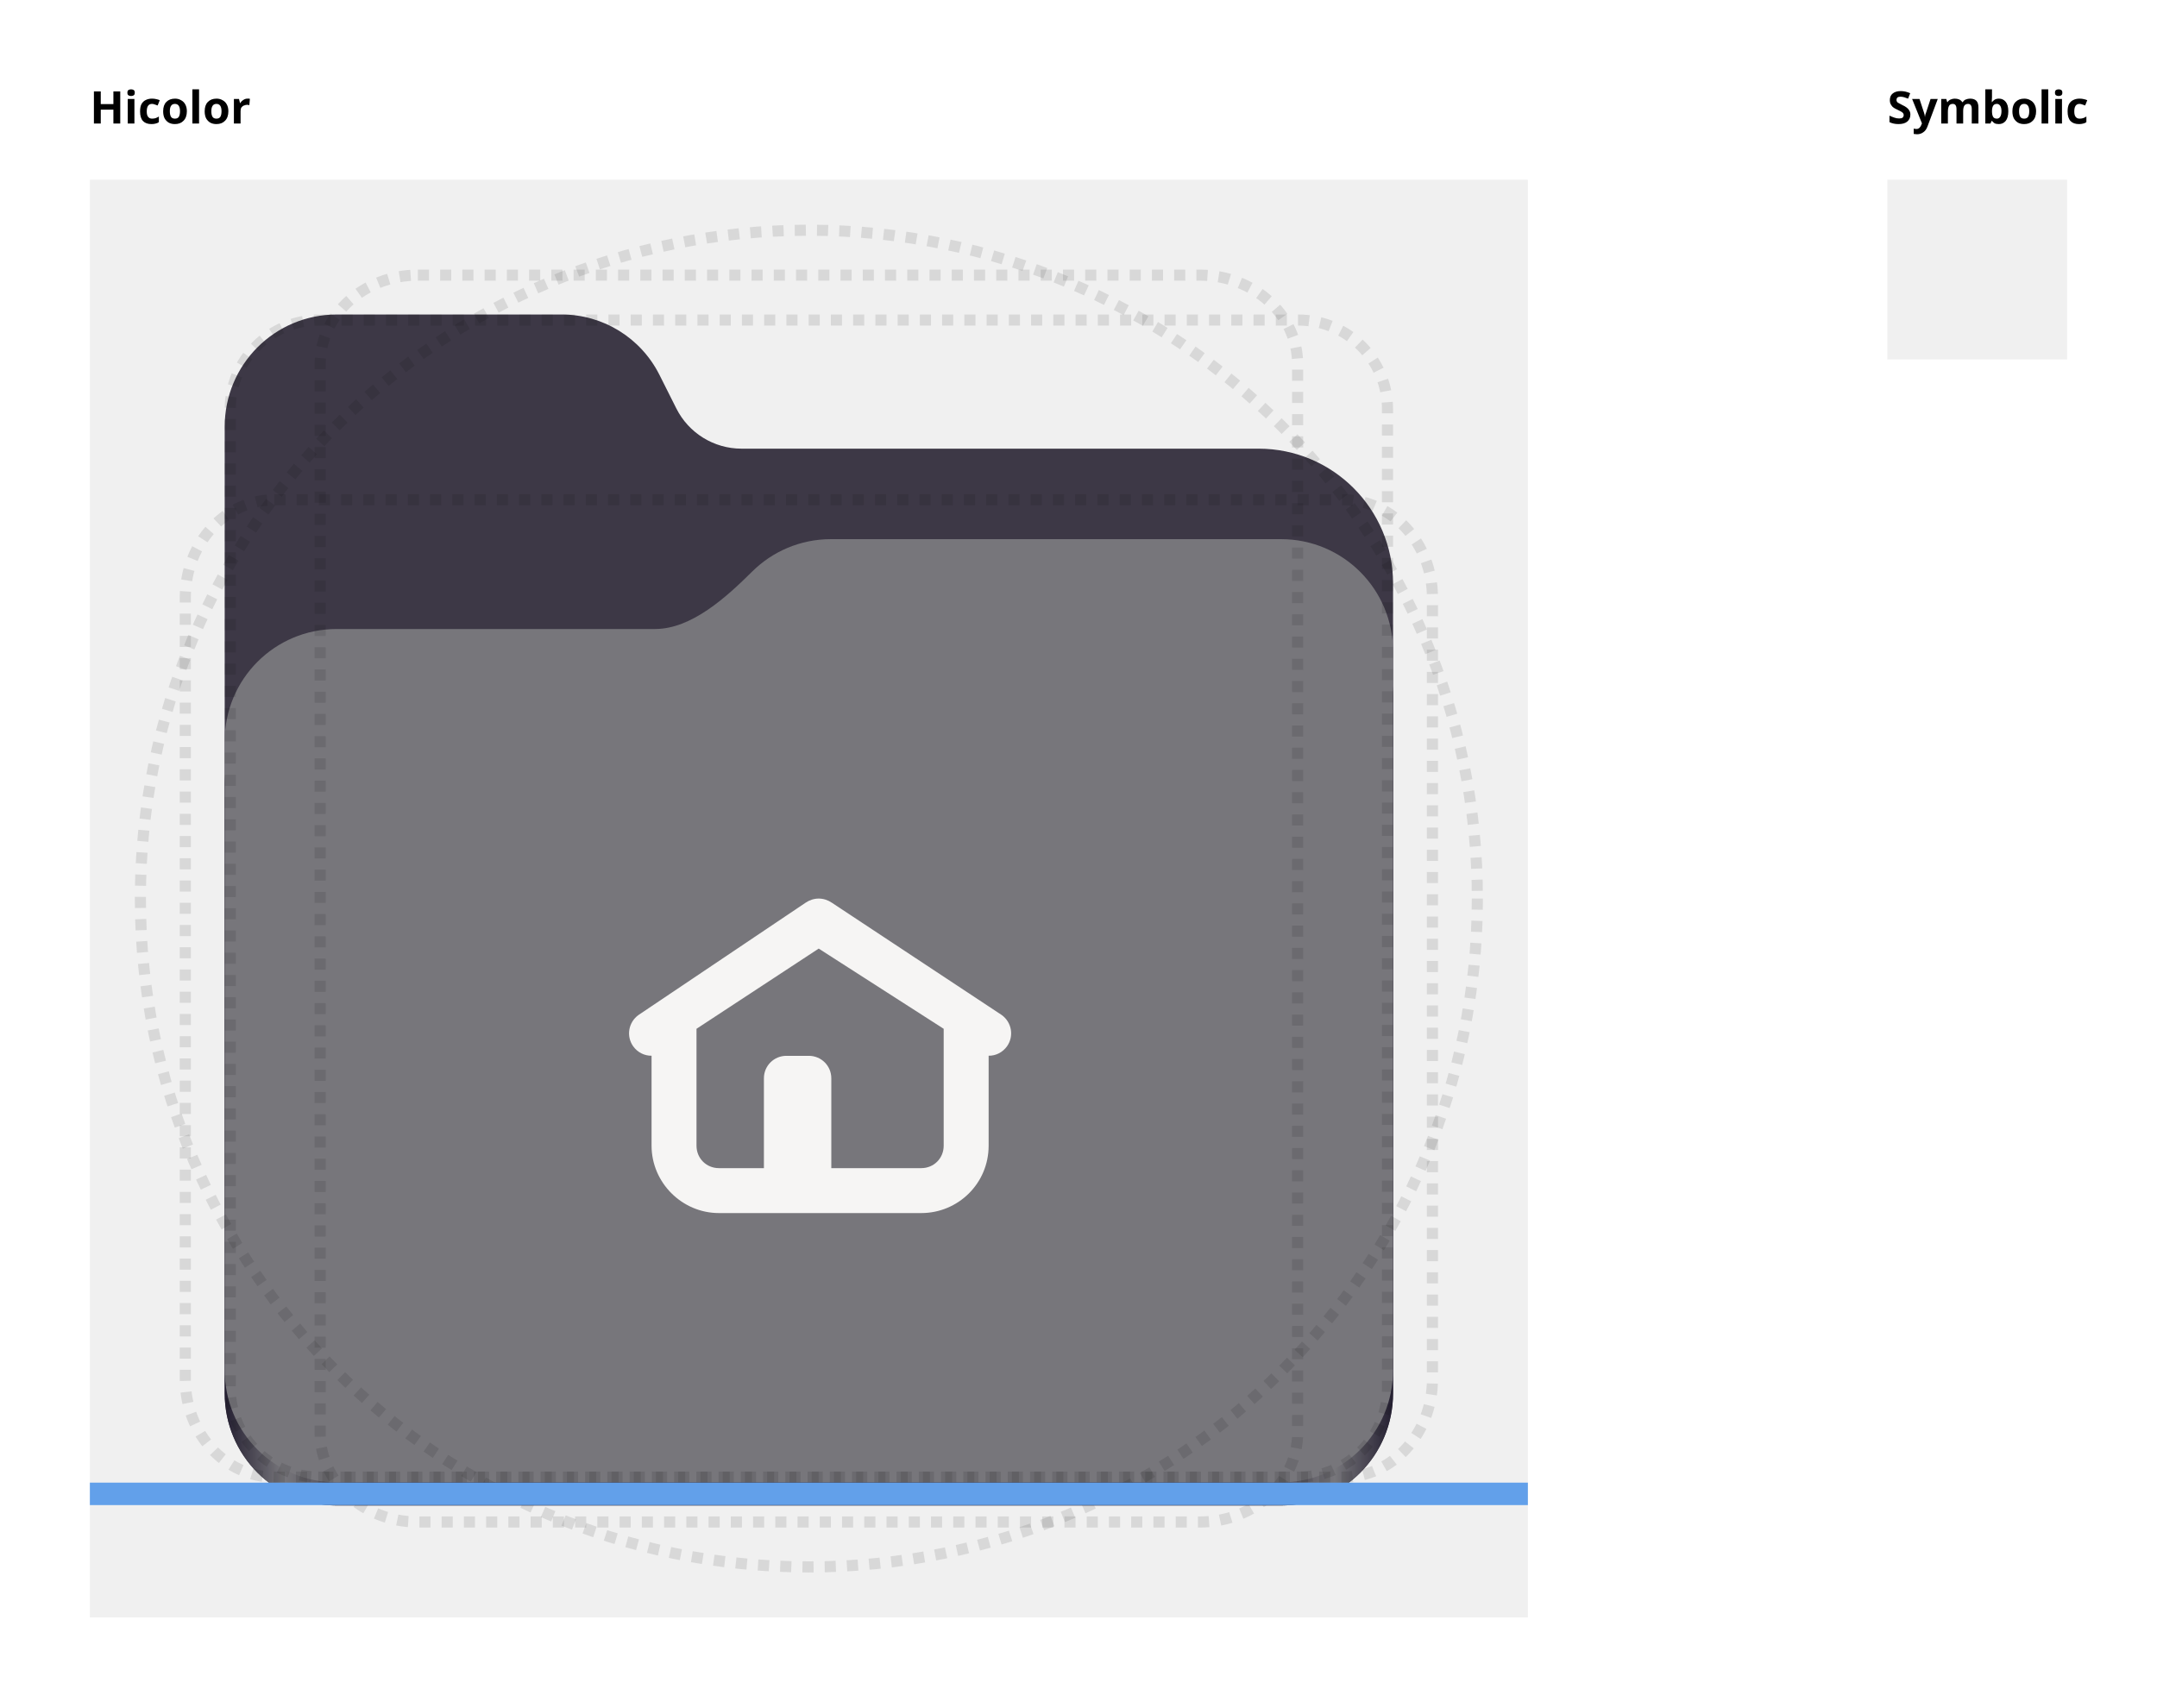
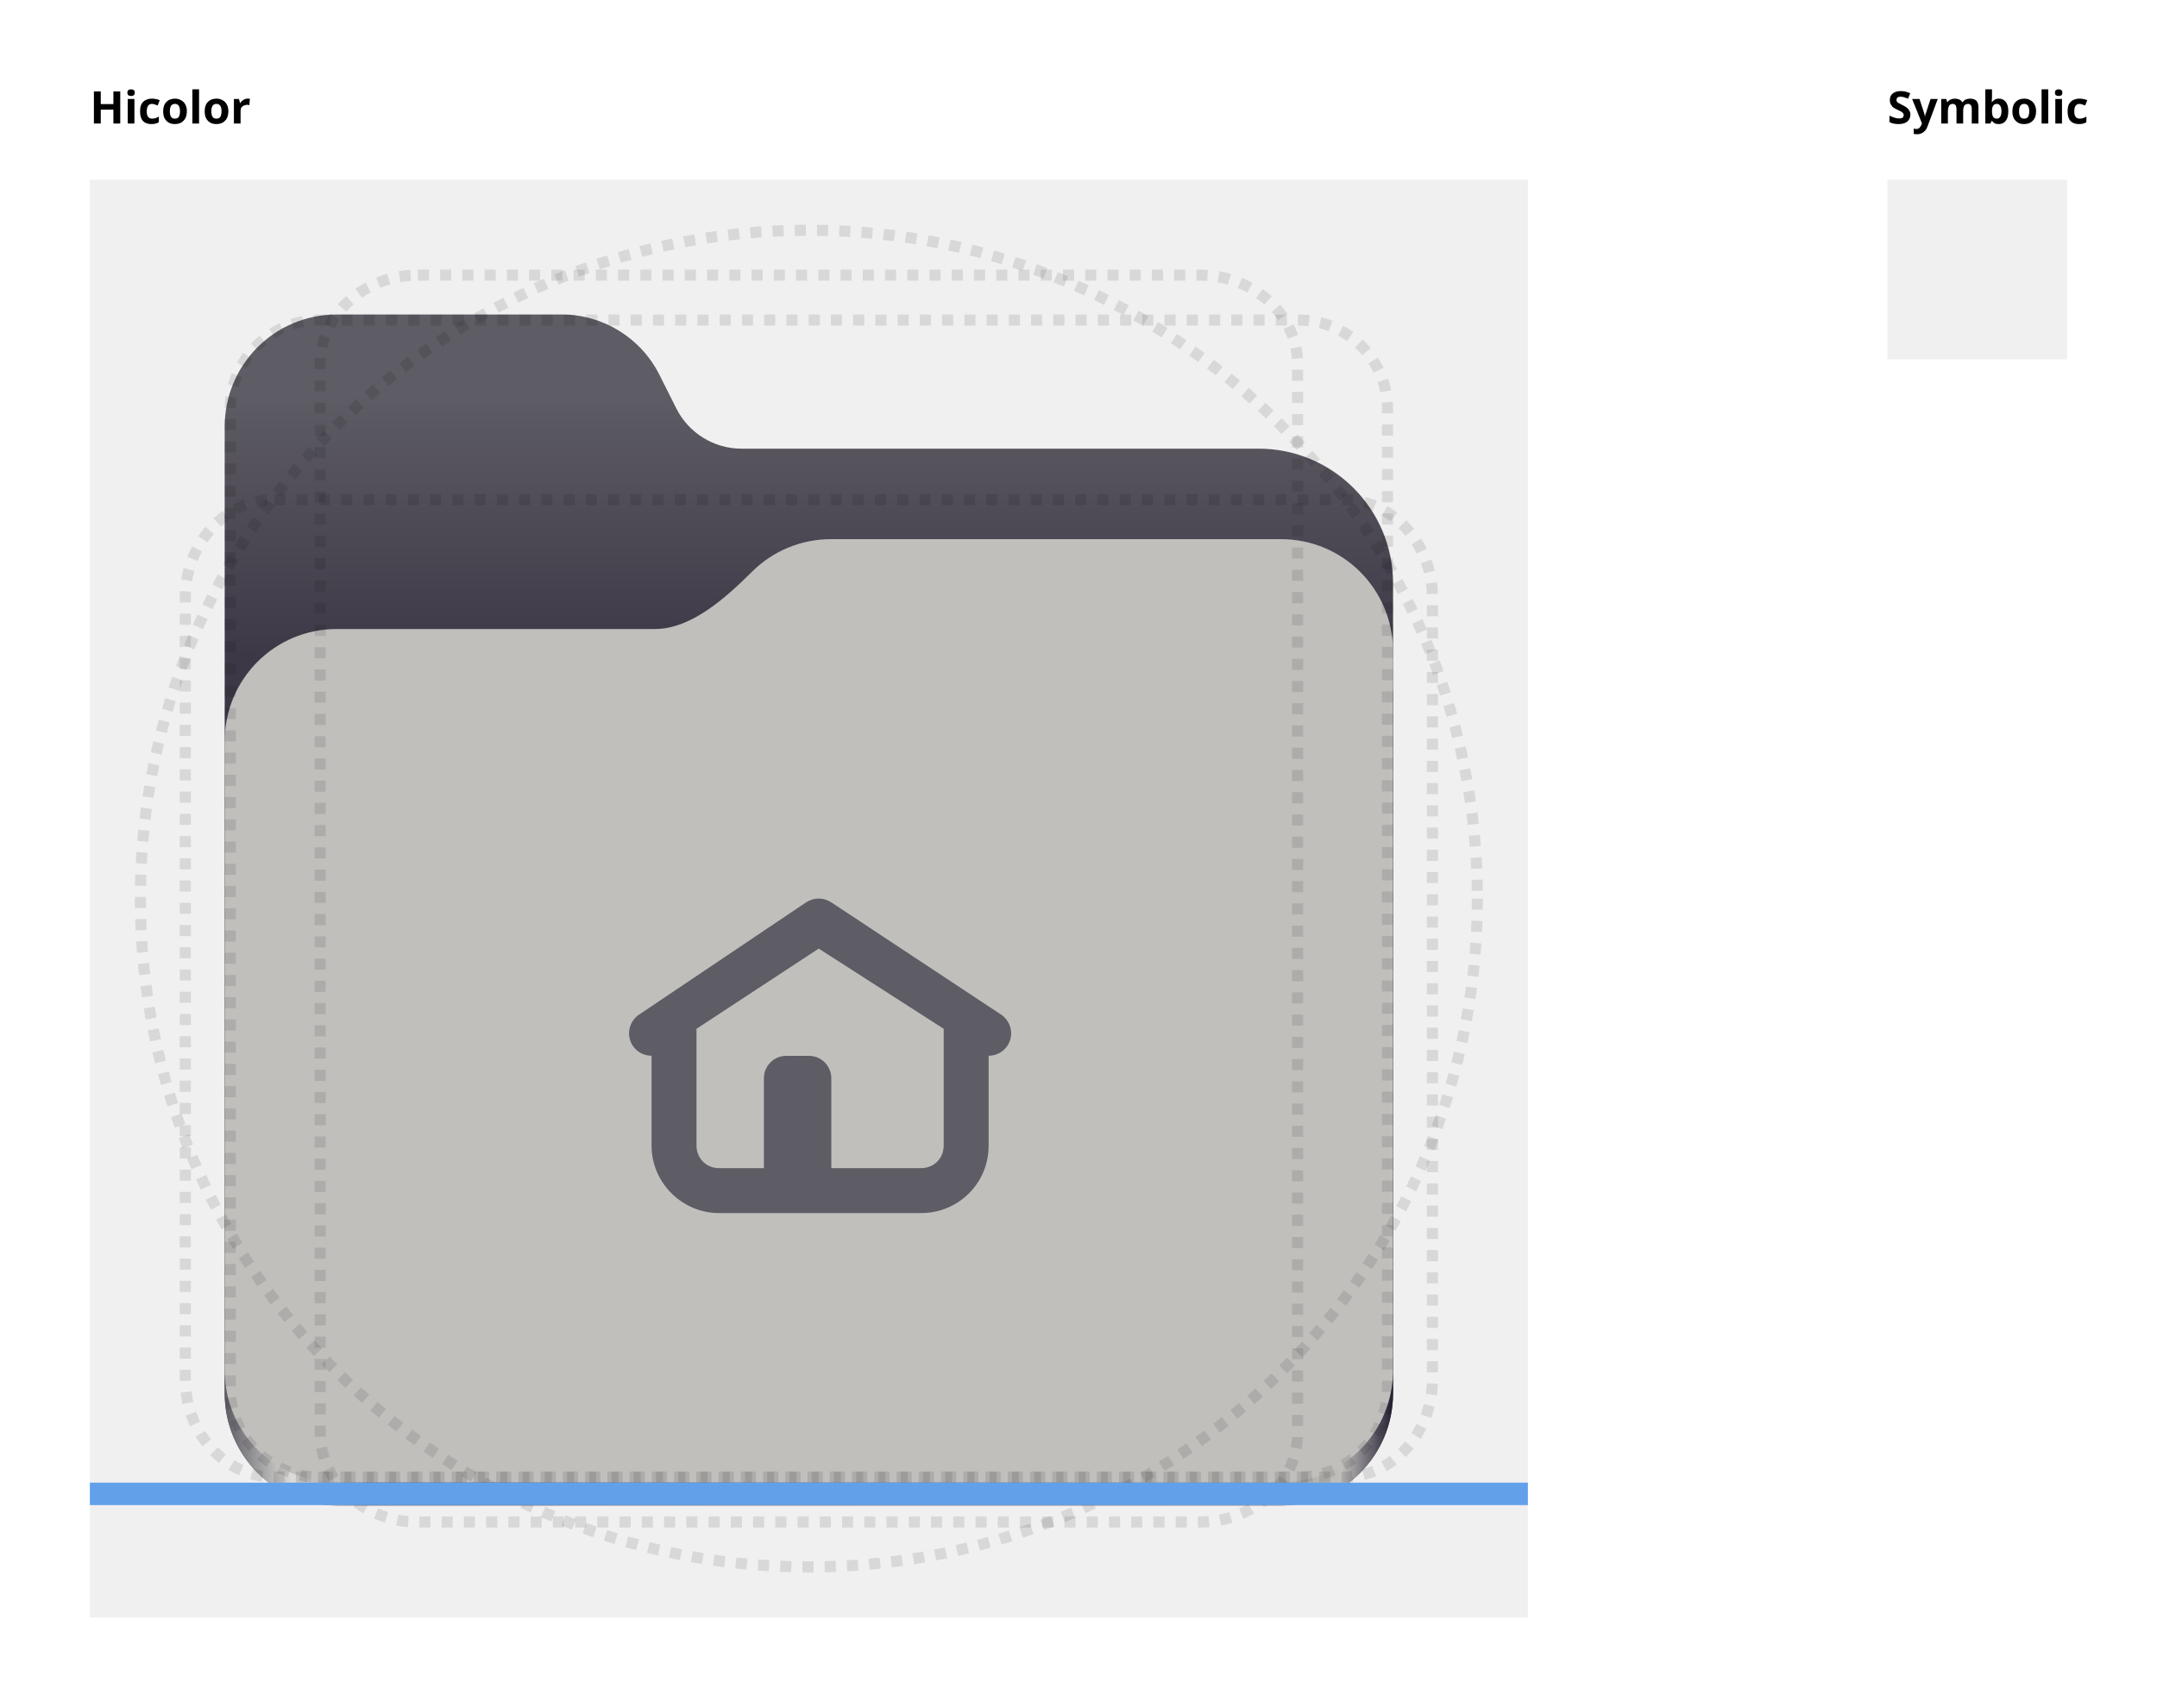
<svg xmlns="http://www.w3.org/2000/svg" xmlns:xlink="http://www.w3.org/1999/xlink" width="192" height="152" id="svg11300" version="1.0" style="display:inline;enable-background:new" viewBox="0 0 192 152" xml:space="preserve">
  <defs id="defs3">
    <linearGradient y2="236" x2="96" y1="236" x1="32" gradientTransform="translate(604.8168,170.5864)" gradientUnits="userSpaceOnUse" id="linearGradient1099" xlink:href="#linearGradient1036" />
    <linearGradient id="linearGradient1036">
      <stop id="stop1032" offset="0" style="stop-color:#d5d3cf;stop-opacity:1;" />
      <stop id="stop1034" offset="1" style="stop-color:#f6f5f4;stop-opacity:1" />
    </linearGradient>
    <radialGradient r="32" fy="-76" fx="-244" cy="-76" cx="-244" gradientTransform="matrix(0.8833333,0,0,0.8833333,-460.3502,463.1197)" gradientUnits="userSpaceOnUse" id="radialGradient1103" xlink:href="#linearGradient1069" />
    <linearGradient id="linearGradient1069">
      <stop id="stop1065" offset="0" style="stop-color:#d5d3cf;stop-opacity:1" />
      <stop id="stop1067-1" offset="1" style="stop-color:#949390;stop-opacity:1" />
    </linearGradient>
    <linearGradient gradientUnits="userSpaceOnUse" y2="232" x2="64" y1="262.5" x1="64" id="linearGradient1027" xlink:href="#linearGradient1025" gradientTransform="translate(-470.5864,432.8168)" />
    <linearGradient id="linearGradient1025">
      <stop id="stop1021" offset="0" style="stop-color:#9a9996;stop-opacity:1" />
      <stop id="stop1023" offset="1" style="stop-color:#77767b;stop-opacity:1" />
    </linearGradient>
    <clipPath clipPathUnits="userSpaceOnUse" id="clipPath1609-7">
      <path id="path1611-5" d="m 252,116 28,-28 v -8 h -36 v 36 z" style="fill:#e74747;stroke:none;stroke-width:0.25px;stroke-linecap:butt;stroke-linejoin:miter;stroke-opacity:1" />
    </clipPath>
    <linearGradient id="linearGradient1697">
      <stop id="stop1685" offset="0" style="stop-color:#f6f5f4;stop-opacity:1" />
      <stop style="stop-color:#eeeeec;stop-opacity:1" offset="0.045" id="stop1687" />
      <stop id="stop1689" offset="0.091" style="stop-color:#f6f5f4;stop-opacity:1" />
      <stop style="stop-color:#f6f5f4;stop-opacity:1" offset="0.909" id="stop1691" />
      <stop id="stop1693" offset="0.955" style="stop-color:#eeeeec;stop-opacity:1" />
      <stop id="stop1695" offset="1" style="stop-color:#c0bfbc;stop-opacity:1" />
    </linearGradient>
    <clipPath clipPathUnits="userSpaceOnUse" id="clipPath1289">
      <path style="display:inline;opacity:1;vector-effect:none;fill:none;fill-opacity:1;stroke:#000000;stroke-width:4;stroke-linecap:round;stroke-linejoin:round;stroke-miterlimit:4;stroke-dasharray:none;stroke-dashoffset:0;stroke-opacity:1;marker:none;marker-start:none;marker-mid:none;marker-end:none;paint-order:normal;enable-background:new" d="m 64,-148 h 64 l 64,-64 64,64 h 192 c 17.728,0 32,14.272 32,32 v 288 c 0,17.728 -14.272,32 -32,32 H 256 l -64,-64 -64,64 H 64 C 46.272,204 32,189.728 32,172 v -288 c 0,-17.728 14.409,-34.199 32,-32 z" id="path1291" />
    </clipPath>
    <linearGradient id="paint3_linear-2-6-5" x2="1" gradientUnits="userSpaceOnUse" gradientTransform="matrix(0,6,-12,0,-64,209.9969)">
      <stop stop-color="#C01C27" id="stop91-0-7-4" />
      <stop offset="1" stop-color="#E01B24" id="stop93-2-5-7" />
    </linearGradient>
    <clipPath clipPathUnits="userSpaceOnUse" id="clipPath1609">
      <path id="path1611" d="m 252,116 28,-28 v -8 h -36 v 36 z" style="fill:#e74747;stroke:none;stroke-width:0.25px;stroke-linecap:butt;stroke-linejoin:miter;stroke-opacity:1" />
    </clipPath>
    <clipPath clipPathUnits="userSpaceOnUse" id="clipath_lpe_path-effect1303">
      <circle style="font-variation-settings:normal;display:block;opacity:1;vector-effect:none;fill:#77767b;fill-opacity:1;stroke:none;stroke-width:5.043;stroke-linecap:round;stroke-linejoin:miter;stroke-miterlimit:4;stroke-dasharray:none;stroke-dashoffset:0;stroke-opacity:1;marker:none;marker-start:none;marker-mid:none;marker-end:none;paint-order:normal;stop-color:#000000;stop-opacity:1" id="circle1305" cx="541.884" cy="647.726" r="73.976" />
    </clipPath>
    <linearGradient id="linearGradient1349">
      <stop style="stop-color:#9d9da1;stop-opacity:1" offset="0" id="stop1345" />
      <stop style="stop-color:#77767b;stop-opacity:0.95" offset="1" id="stop1347" />
    </linearGradient>
    <linearGradient id="linearGradient5980">
      <stop id="stop5978" offset="0" style="stop-color:#3d3846;stop-opacity:0;" />
      <stop id="stop5976" offset="1" style="stop-color:#3d3846;stop-opacity:0.252" />
    </linearGradient>
    <linearGradient id="linearGradient4117">
      <stop style="stop-color:#eae9e7;stop-opacity:1" offset="0" id="stop4111" />
      <stop id="stop4113" offset="0.649" style="stop-color:#b5b3ad;stop-opacity:1" />
      <stop style="stop-color:#fcfcfc;stop-opacity:1" offset="1" id="stop4115" />
    </linearGradient>
    <linearGradient id="linearGradient5477">
      <stop style="stop-color:#cacac9;stop-opacity:1" offset="0" id="stop5469" />
      <stop id="stop5471" offset="0.311" style="stop-color:#b0aeab;stop-opacity:0.941" />
      <stop style="stop-color:#6c6b66;stop-opacity:0.949" offset="0.688" id="stop5473" />
      <stop style="stop-color:#d6d6d4;stop-opacity:0.966" offset="1" id="stop5475" />
    </linearGradient>
    <linearGradient id="linearGradient6142">
      <stop style="stop-color:#ffffff;stop-opacity:1;" offset="0" id="stop6138" />
      <stop style="stop-color:#ffffff;stop-opacity:0;" offset="1" id="stop6140" />
    </linearGradient>
    <radialGradient xlink:href="#linearGradient1349" id="radialGradient783" gradientUnits="userSpaceOnUse" gradientTransform="matrix(0.9825404,0,0,0.9825404,-1.711874,16.29163)" cx="81.936" cy="33.185" fx="81.936" fy="33.185" r="57.276" />
    <radialGradient xlink:href="#linearGradient5980" id="radialGradient791" gradientUnits="userSpaceOnUse" gradientTransform="matrix(3.933225,-7.2858454e-7,6.4450347e-7,3.479318,-222.9252,-173.5546)" cx="76" cy="65.977" fx="76" fy="65.977" r="13.221" />
    <radialGradient xlink:href="#linearGradient4117" id="radialGradient799" gradientUnits="userSpaceOnUse" gradientTransform="matrix(2.815054,0.01105706,-0.01047197,2.666092,-242.36,-102.5032)" cx="134.309" cy="55.279" fx="134.309" fy="55.279" r="58.46" />
    <radialGradient xlink:href="#linearGradient5477" id="radialGradient809" gradientUnits="userSpaceOnUse" gradientTransform="matrix(4.900549,0.150428,-0.2360238,7.689032,-638.5353,-2206.847)" cx="183.525" cy="320.794" fx="183.525" fy="320.794" r="20.486" />
    <radialGradient xlink:href="#linearGradient6142" id="radialGradient821" gradientUnits="userSpaceOnUse" gradientTransform="matrix(37.75863,0,0,19.73921,-7268.898,-1304.003)" cx="197.719" cy="68.107" fx="197.719" fy="68.107" r="2.5" />
    <radialGradient xlink:href="#linearGradient6142" id="radialGradient833" gradientUnits="userSpaceOnUse" gradientTransform="matrix(37.75863,0,0,19.73921,-7375.666,-1304.003)" cx="197.747" cy="69.253" fx="197.747" fy="69.253" r="2.5" />
    <radialGradient xlink:href="#linearGradient1349" id="radialGradient841" gradientUnits="userSpaceOnUse" gradientTransform="matrix(0.9825404,0,0,0.9825404,-1.711874,16.29163)" cx="81.936" cy="33.185" fx="81.936" fy="33.185" r="57.276" />
    <radialGradient xlink:href="#linearGradient5980" id="radialGradient849" gradientUnits="userSpaceOnUse" gradientTransform="matrix(3.933225,-7.2858454e-7,6.4450347e-7,3.479318,-222.9252,-173.5546)" cx="76" cy="65.977" fx="76" fy="65.977" r="13.221" />
    <radialGradient xlink:href="#linearGradient4117" id="radialGradient857" gradientUnits="userSpaceOnUse" gradientTransform="matrix(2.815054,0.01105706,-0.01047197,2.666092,-242.36,-102.5032)" cx="134.309" cy="55.279" fx="134.309" fy="55.279" r="58.46" />
    <radialGradient xlink:href="#linearGradient5477" id="radialGradient867" gradientUnits="userSpaceOnUse" gradientTransform="matrix(4.900549,0.150428,-0.2360238,7.689032,-638.5353,-2206.847)" cx="183.525" cy="320.794" fx="183.525" fy="320.794" r="20.486" />
    <radialGradient xlink:href="#linearGradient6142" id="radialGradient879" gradientUnits="userSpaceOnUse" gradientTransform="matrix(37.75863,0,0,19.73921,-7268.898,-1304.003)" cx="197.719" cy="68.107" fx="197.719" fy="68.107" r="2.5" />
    <radialGradient xlink:href="#linearGradient6142" id="radialGradient891" gradientUnits="userSpaceOnUse" gradientTransform="matrix(37.75863,0,0,19.73921,-7375.666,-1304.003)" cx="197.747" cy="69.253" fx="197.747" fy="69.253" r="2.5" />
    <radialGradient xlink:href="#linearGradient1349" id="radialGradient3620" gradientUnits="userSpaceOnUse" gradientTransform="matrix(0.9825404,0,0,0.9825404,-1.711874,16.29163)" cx="81.936" cy="33.185" fx="81.936" fy="33.185" r="57.276" />
    <radialGradient xlink:href="#linearGradient5980" id="radialGradient3628" gradientUnits="userSpaceOnUse" gradientTransform="matrix(3.933225,-7.2858454e-7,6.4450347e-7,3.479318,-222.9252,-173.5546)" cx="76" cy="65.977" fx="76" fy="65.977" r="13.221" />
    <radialGradient xlink:href="#linearGradient4117" id="radialGradient3636" gradientUnits="userSpaceOnUse" gradientTransform="matrix(2.815054,0.01105706,-0.01047197,2.666092,-242.36,-102.5032)" cx="134.309" cy="55.279" fx="134.309" fy="55.279" r="58.46" />
    <radialGradient xlink:href="#linearGradient5477" id="radialGradient3646" gradientUnits="userSpaceOnUse" gradientTransform="matrix(4.900549,0.150428,-0.2360238,7.689032,-638.5353,-2206.847)" cx="183.525" cy="320.794" fx="183.525" fy="320.794" r="20.486" />
    <radialGradient xlink:href="#linearGradient6142" id="radialGradient3658" gradientUnits="userSpaceOnUse" gradientTransform="matrix(37.75863,0,0,19.73921,-7268.898,-1304.003)" cx="197.719" cy="68.107" fx="197.719" fy="68.107" r="2.5" />
    <radialGradient xlink:href="#linearGradient6142" id="radialGradient3670" gradientUnits="userSpaceOnUse" gradientTransform="matrix(37.75863,0,0,19.73921,-7375.666,-1304.003)" cx="197.747" cy="69.253" fx="197.747" fy="69.253" r="2.5" />
    <radialGradient xlink:href="#linearGradient1349" id="radialGradient3678" gradientUnits="userSpaceOnUse" gradientTransform="matrix(0.9825404,0,0,0.9825404,-1.711874,16.29163)" cx="81.936" cy="33.185" fx="81.936" fy="33.185" r="57.276" />
    <radialGradient xlink:href="#linearGradient5980" id="radialGradient3686" gradientUnits="userSpaceOnUse" gradientTransform="matrix(3.933225,-7.2858454e-7,6.4450347e-7,3.479318,-222.9252,-173.5546)" cx="76" cy="65.977" fx="76" fy="65.977" r="13.221" />
    <radialGradient xlink:href="#linearGradient4117" id="radialGradient3694" gradientUnits="userSpaceOnUse" gradientTransform="matrix(2.815054,0.01105706,-0.01047197,2.666092,-242.36,-102.5032)" cx="134.309" cy="55.279" fx="134.309" fy="55.279" r="58.46" />
    <radialGradient xlink:href="#linearGradient5477" id="radialGradient3704" gradientUnits="userSpaceOnUse" gradientTransform="matrix(4.900549,0.150428,-0.2360238,7.689032,-638.5353,-2206.847)" cx="183.525" cy="320.794" fx="183.525" fy="320.794" r="20.486" />
    <radialGradient xlink:href="#linearGradient6142" id="radialGradient3716" gradientUnits="userSpaceOnUse" gradientTransform="matrix(37.75863,0,0,19.73921,-7268.898,-1304.003)" cx="197.719" cy="68.107" fx="197.719" fy="68.107" r="2.5" />
    <radialGradient xlink:href="#linearGradient6142" id="radialGradient3728" gradientUnits="userSpaceOnUse" gradientTransform="matrix(37.75863,0,0,19.73921,-7375.666,-1304.003)" cx="197.747" cy="69.253" fx="197.747" fy="69.253" r="2.5" />
    <radialGradient xlink:href="#linearGradient1349" id="radialGradient8132" gradientUnits="userSpaceOnUse" gradientTransform="matrix(0.9825404,0,0,0.9825404,-1.711874,16.29163)" cx="81.936" cy="33.185" fx="81.936" fy="33.185" r="57.276" />
    <radialGradient xlink:href="#linearGradient5980" id="radialGradient8140" gradientUnits="userSpaceOnUse" gradientTransform="matrix(3.933225,-7.2858454e-7,6.4450347e-7,3.479318,-222.9252,-173.5546)" cx="76" cy="65.977" fx="76" fy="65.977" r="13.221" />
    <radialGradient xlink:href="#linearGradient4117" id="radialGradient8148" gradientUnits="userSpaceOnUse" gradientTransform="matrix(2.815054,0.01105706,-0.01047197,2.666092,-242.36,-102.5032)" cx="134.309" cy="55.279" fx="134.309" fy="55.279" r="58.46" />
    <radialGradient xlink:href="#linearGradient5477" id="radialGradient8158" gradientUnits="userSpaceOnUse" gradientTransform="matrix(4.900549,0.150428,-0.2360238,7.689032,-638.5353,-2206.847)" cx="183.525" cy="320.794" fx="183.525" fy="320.794" r="20.486" />
    <radialGradient xlink:href="#linearGradient6142" id="radialGradient8170" gradientUnits="userSpaceOnUse" gradientTransform="matrix(37.75863,0,0,19.73921,-7268.898,-1304.003)" cx="197.719" cy="68.107" fx="197.719" fy="68.107" r="2.5" />
    <radialGradient xlink:href="#linearGradient6142" id="radialGradient8182" gradientUnits="userSpaceOnUse" gradientTransform="matrix(37.75863,0,0,19.73921,-7375.666,-1304.003)" cx="197.747" cy="69.253" fx="197.747" fy="69.253" r="2.5" />
    <linearGradient xlink:href="#linearGradient6142" id="linearGradient8666" x1="1311.193" y1="-107.827" x2="1311.193" y2="-109.827" gradientUnits="userSpaceOnUse" gradientTransform="translate(0,4)" />
    <clipPath clipPathUnits="userSpaceOnUse" id="clipath_lpe_path-effect4888">
      <circle style="font-variation-settings:normal;display:none;opacity:1;vector-effect:none;fill:#77767b;fill-opacity:1;stroke:none;stroke-width:5.043;stroke-linecap:round;stroke-linejoin:miter;stroke-miterlimit:4;stroke-dasharray:none;stroke-dashoffset:0;stroke-opacity:1;marker:none;marker-start:none;marker-mid:none;marker-end:none;paint-order:normal;stop-color:#000000;stop-opacity:1" id="circle4894" cx="541.884" cy="647.726" r="73.976" />
      <path id="lpe_path-effect4888" style="font-variation-settings:normal;display:block;opacity:1;vector-effect:none;fill:#77767b;fill-opacity:1;stroke:none;stroke-width:5.043;stroke-linecap:round;stroke-linejoin:miter;stroke-miterlimit:4;stroke-dasharray:none;stroke-dashoffset:0;stroke-opacity:1;marker:none;marker-start:none;marker-mid:none;marker-end:none;paint-order:normal;stop-color:#000000;stop-opacity:1" class="powerclip" d="M 402.347,470.975 H 681.214 V 791.621 H 402.347 Z m 213.513,176.751 a 73.976,73.976 0 0 0 -73.976,-73.976 73.976,73.976 0 0 0 -73.976,73.976 73.976,73.976 0 0 0 73.976,73.976 73.976,73.976 0 0 0 73.976,-73.976 z" />
    </clipPath>
    <clipPath clipPathUnits="userSpaceOnUse" id="clipath_lpe_path-effect5163">
      <circle style="font-variation-settings:normal;display:none;opacity:1;vector-effect:none;fill:#77767b;fill-opacity:1;stroke:none;stroke-width:5.043;stroke-linecap:round;stroke-linejoin:miter;stroke-miterlimit:4;stroke-dasharray:none;stroke-dashoffset:0;stroke-opacity:1;marker:none;marker-start:none;marker-mid:none;marker-end:none;paint-order:normal;stop-color:#000000;stop-opacity:1" id="circle5169" cx="541.884" cy="647.726" r="73.976" />
      <path id="lpe_path-effect5163" style="font-variation-settings:normal;display:block;opacity:1;vector-effect:none;fill:#77767b;fill-opacity:1;stroke:none;stroke-width:5.043;stroke-linecap:round;stroke-linejoin:miter;stroke-miterlimit:4;stroke-dasharray:none;stroke-dashoffset:0;stroke-opacity:1;marker:none;marker-start:none;marker-mid:none;marker-end:none;paint-order:normal;stop-color:#000000;stop-opacity:1" class="powerclip" d="M 400.765,485.145 H 682.796 V 805.791 H 400.765 Z m 215.094,162.581 a 73.976,73.976 0 0 0 -73.976,-73.976 73.976,73.976 0 0 0 -73.976,73.976 73.976,73.976 0 0 0 73.976,73.976 73.976,73.976 0 0 0 73.976,-73.976 z" />
    </clipPath>
    <clipPath clipPathUnits="userSpaceOnUse" id="clipath_lpe_path-effect6171">
      <circle style="font-variation-settings:normal;display:none;opacity:1;vector-effect:none;fill:#77767b;fill-opacity:1;stroke:none;stroke-width:5.043;stroke-linecap:round;stroke-linejoin:miter;stroke-miterlimit:4;stroke-dasharray:none;stroke-dashoffset:0;stroke-opacity:1;marker:none;marker-start:none;marker-mid:none;marker-end:none;paint-order:normal;stop-color:#000000;stop-opacity:1" id="circle6177" cx="541.884" cy="647.726" r="73.976" />
      <path id="lpe_path-effect6171" style="font-variation-settings:normal;display:block;opacity:1;vector-effect:none;fill:#77767b;fill-opacity:1;stroke:none;stroke-width:5.043;stroke-linecap:round;stroke-linejoin:miter;stroke-miterlimit:4;stroke-dasharray:none;stroke-dashoffset:0;stroke-opacity:1;marker:none;marker-start:none;marker-mid:none;marker-end:none;paint-order:normal;stop-color:#000000;stop-opacity:1" class="powerclip" d="M 382.217,389.64 H 701.343 V 805.791 H 382.217 Z m 233.642,258.086 a 73.976,73.976 0 0 0 -73.976,-73.976 73.976,73.976 0 0 0 -73.976,73.976 73.976,73.976 0 0 0 73.976,73.976 73.976,73.976 0 0 0 73.976,-73.976 z" />
    </clipPath>
    <clipPath clipPathUnits="userSpaceOnUse" id="clipath_lpe_path-effect6198">
      <circle style="font-variation-settings:normal;display:none;opacity:1;vector-effect:none;fill:#77767b;fill-opacity:1;stroke:none;stroke-width:5.043;stroke-linecap:round;stroke-linejoin:miter;stroke-miterlimit:4;stroke-dasharray:none;stroke-dashoffset:0;stroke-opacity:1;marker:none;marker-start:none;marker-mid:none;marker-end:none;paint-order:normal;stop-color:#000000;stop-opacity:1" id="circle6204" cx="541.884" cy="647.726" r="73.976" />
      <path id="lpe_path-effect6198" style="font-variation-settings:normal;display:block;opacity:1;vector-effect:none;fill:#77767b;fill-opacity:1;stroke:none;stroke-width:5.043;stroke-linecap:round;stroke-linejoin:miter;stroke-miterlimit:4;stroke-dasharray:none;stroke-dashoffset:0;stroke-opacity:1;marker:none;marker-start:none;marker-mid:none;marker-end:none;paint-order:normal;stop-color:#000000;stop-opacity:1" class="powerclip" d="M 366.762,389.64 H 716.8 V 805.791 H 366.762 Z m 249.098,258.086 a 73.976,73.976 0 0 0 -73.976,-73.976 73.976,73.976 0 0 0 -73.976,73.976 73.976,73.976 0 0 0 73.976,73.976 73.976,73.976 0 0 0 73.976,-73.976 z" />
    </clipPath>
    <clipPath clipPathUnits="userSpaceOnUse" id="clipPath984">
      <circle style="font-variation-settings:normal;display:block;opacity:1;vector-effect:none;fill:#77767b;fill-opacity:1;stroke:none;stroke-width:5.043;stroke-linecap:round;stroke-linejoin:miter;stroke-miterlimit:4;stroke-dasharray:none;stroke-dashoffset:0;stroke-opacity:1;marker:none;marker-start:none;marker-mid:none;marker-end:none;paint-order:normal;stop-color:#000000;stop-opacity:1" id="circle986" cx="541.884" cy="647.726" r="73.976" />
    </clipPath>
    <linearGradient id="bg-gradient-2">
      <stop style="stop-color:#3584e4;stop-opacity:1" offset="0" id="stop13402" />
      <stop style="stop-color:#62a0ea;stop-opacity:1" offset="1" id="stop13404" />
    </linearGradient>
-     <linearGradient xlink:href="#linearGradient2023-2" id="linearGradient2025-2" x1="2689.252" y1="-1106.803" x2="2918.07" y2="-1106.803" gradientUnits="userSpaceOnUse" />
-     <linearGradient id="linearGradient2023-2">
-       <stop style="stop-color:#241f31;stop-opacity:1;" offset="0" id="stop2019-8" />
-       <stop style="stop-color:#77767b;stop-opacity:1;" offset="0.05" id="stop2795-9" />
-       <stop style="stop-color:#3d3846;stop-opacity:1;" offset="0.12" id="stop2797-7" />
-       <stop style="stop-color:#3d3846;stop-opacity:1;" offset="0.88" id="stop2793-3" />
-       <stop style="stop-color:#77767b;stop-opacity:1;" offset="0.95" id="stop2791-6" />
-       <stop style="stop-color:#241f31;stop-opacity:1;" offset="1" id="stop2021-1" />
+     <linearGradient xlink:href="#linearGradient1" id="linearGradient2" x1="2759.331" y1="-1310.744" x2="2759.331" y2="-1259.624" gradientUnits="userSpaceOnUse" />
+     <linearGradient id="linearGradient1">
+       <stop style="stop-color:#5e5c64;stop-opacity:1" offset="0" id="stop1" />
+       <stop style="stop-color:#3d3846;stop-opacity:1" offset="1" id="stop2" />
+     </linearGradient>
+     <linearGradient xlink:href="#linearGradient2023" id="linearGradient2025" x1="2689.252" y1="-1106.803" x2="2918.07" y2="-1106.803" gradientUnits="userSpaceOnUse" />
+     <linearGradient id="linearGradient2023">
+       <stop style="stop-color:#5e5c64;stop-opacity:1" offset="0" id="stop2019" />
+       <stop style="stop-color:#deddda;stop-opacity:1" offset="0.058" id="stop2795" />
+       <stop style="stop-color:#77767b;stop-opacity:1" offset="0.122" id="stop2797" />
+       <stop style="stop-color:#9a9996;stop-opacity:1" offset="0.873" id="stop2793" />
+       <stop style="stop-color:#c0bfbc;stop-opacity:1" offset="0.956" id="stop2791" />
+       <stop style="stop-color:#241f31;stop-opacity:1" offset="1" id="stop2021" />
    </linearGradient>
  </defs>
  <g id="layer1" style="display:inline" transform="translate(8,-156)">
    <g id="layer4" style="display:inline">
      <rect y="172" x="9.2651362e-08" height="128" width="128" id="hicolor" style="display:inline;overflow:visible;visibility:visible;fill:#f0f0f0;fill-opacity:0;fill-rule:nonzero;stroke:none;stroke-width:0.5;marker:none;enable-background:accumulate" />
      <rect style="display:inline;overflow:visible;visibility:visible;fill:#f0f0f0;fill-opacity:0;fill-rule:nonzero;stroke:none;stroke-width:0.5;marker:none;enable-background:accumulate" id="symbolic" width="16" height="16" x="160" y="172" />
    </g>
    <g id="layer2" style="display:inline">
      <g style="display:inline;fill:#000000;enable-background:new" transform="matrix(7.991171,0,0,8.003641,-167.7909,-4846.078)" id="g12027" />
      <rect style="display:inline;overflow:visible;visibility:visible;fill:#f0f0f0;fill-opacity:1;fill-rule:nonzero;stroke:none;stroke-width:0.5;marker:none;enable-background:accumulate" id="128" width="128" height="128" x="9.2651362e-08" y="172" />
      <g id="g883" style="fill:none;fill-opacity:0.251;stroke:#a579b3;stroke-opacity:1" transform="translate(-24,24)" />
      <g id="g900" style="fill:none;fill-opacity:0.251;stroke:#a579b3;stroke-opacity:1" transform="translate(-24,24)" />
      <rect y="172" x="160" height="16" width="16" id="16" style="display:inline;overflow:visible;visibility:visible;fill:#f0f0f0;fill-opacity:1;fill-rule:nonzero;stroke:none;stroke-width:0.5;marker:none;enable-background:accumulate" />
      <text xml:space="preserve" style="font-style:normal;font-variant:normal;font-weight:bold;font-stretch:normal;font-size:4px;line-height:125%;font-family:Cantarell;-inkscape-font-specification:'Cantarell, Bold';text-align:start;writing-mode:lr-tb;text-anchor:start;display:inline;fill:#000000;fill-opacity:1;stroke:none;stroke-width:0.333;enable-background:new" x="0" y="167" id="text863">
        <tspan style="font-size:4px;stroke-width:0.333" id="tspan861" x="0" y="167">Hicolor</tspan>
      </text>
      <text id="text867" y="167" x="160" style="font-style:normal;font-variant:normal;font-weight:bold;font-stretch:normal;font-size:4px;line-height:125%;font-family:Cantarell;-inkscape-font-specification:'Cantarell, Bold';text-align:start;writing-mode:lr-tb;text-anchor:start;display:inline;fill:#000000;fill-opacity:1;stroke:none;stroke-width:0.333;enable-background:new" xml:space="preserve">
        <tspan y="167" x="160" id="tspan865" style="font-size:4px;stroke-width:0.333">Symbolic</tspan>
      </text>
    </g>
    <g id="layer9" style="display:inline" />
    <g id="g824-6" transform="matrix(0.1744994,0,0,0.1744994,82.26277,442.1759)" style="display:inline;stroke-width:1.264;enable-background:new">
      <g id="g973-1" clip-path="url(#clipath_lpe_path-effect4888)" transform="matrix(0.3623406,0,0,0.3623406,2607.352,-1374.265)" style="stroke-width:0.986">
        <path style="font-variation-settings:normal;opacity:1;vector-effect:none;fill:#77767b;fill-opacity:1;stroke:none;stroke-width:4.974;stroke-linecap:round;stroke-linejoin:miter;stroke-miterlimit:4;stroke-dasharray:none;stroke-dashoffset:0;stroke-opacity:1;marker:none;marker-start:none;marker-mid:none;marker-end:none;paint-order:normal;stop-color:#000000;stop-opacity:1" id="rect257-7" width="268.867" height="310.646" x="407.347" y="475.975" rx="20.201" ry="20.673" d="m 427.547,475.975 h 228.466 c 11.191,0 20.201,9.22 20.201,20.673 v 269.299 c 0,11.453 -9.01,20.673 -20.201,20.673 H 427.547 c -11.191,0 -20.201,-9.22 -20.201,-20.673 V 496.649 c 0,-11.453 9.01,-20.673 20.201,-20.673 z" />
        <path style="font-variation-settings:normal;display:inline;vector-effect:none;fill:#434348;fill-opacity:1;stroke:none;stroke-width:0.249;stroke-linecap:round;stroke-linejoin:miter;stroke-miterlimit:4;stroke-dasharray:none;stroke-dashoffset:0;stroke-opacity:1;-inkscape-stroke:none;marker:none;marker-start:none;marker-mid:none;marker-end:none;paint-order:normal;enable-background:new;stop-color:#000000" id="rect9829" width="268.867" height="74.188" x="407.347" y="647.524" d="M 407.347,647.524 H 676.214 v 74.188 H 407.347 Z" />
      </g>
      <g transform="matrix(0.6596291,0,0,0.6596291,2067.515,-1275.499)" style="display:inline;stroke-width:0.959;enable-background:new" id="g65-2">
        <path style="display:inline;opacity:1;vector-effect:none;fill:#3d3846;fill-opacity:1;stroke:none;stroke-width:0.048px;stroke-linecap:butt;stroke-linejoin:miter;stroke-miterlimit:4;stroke-dasharray:none;stroke-dashoffset:0;stroke-opacity:1;marker:none;marker-start:none;marker-mid:none;marker-end:none;paint-order:normal;enable-background:new" d="M 1302.786,-65.491 V 211.824 a 17.929,17.929 135 0 1 -17.929,17.929 l -337.715,0 A 17.929,17.929 45 0 1 929.214,211.824 V -65.491 a 17.929,17.929 135 0 1 17.929,-17.929 h 337.715 a 17.929,17.929 45 0 1 17.929,17.929 z" id="path63-0" />
      </g>
      <rect style="fill:#1c71d8;fill-opacity:1;stroke:none;stroke-width:0.573;stroke-linecap:round;stop-color:#000000" id="rect1457-2" width="234.958" height="194.843" x="2686.182" y="-1324.795" rx="5.801" ry="5.801" />
    </g>
    <g id="g5159" transform="matrix(0.1217438,0,0,0.1217438,229.6717,444.9832)" style="display:inline;stroke-width:1.264;enable-background:new">
      <g id="g5151" clip-path="url(#clipath_lpe_path-effect5163)" transform="matrix(0.3623406,0,0,0.3623406,2607.352,-1374.265)" style="stroke-width:0.986">
        <path style="font-variation-settings:normal;opacity:1;vector-effect:none;fill:#77767b;fill-opacity:1;stroke:none;stroke-width:4.974;stroke-linecap:round;stroke-linejoin:miter;stroke-miterlimit:4;stroke-dasharray:none;stroke-dashoffset:0;stroke-opacity:1;marker:none;marker-start:none;marker-mid:none;marker-end:none;paint-order:normal;stop-color:#000000;stop-opacity:1" id="path5147" width="272.03" height="310.646" x="405.765" y="490.145" rx="20.438" ry="20.673" d="m 426.204,490.145 h 231.153 c 11.323,0 20.438,9.22 20.438,20.673 v 269.299 c 0,11.453 -9.116,20.673 -20.438,20.673 H 426.204 c -11.323,0 -20.438,-9.22 -20.438,-20.673 V 510.818 c 0,-11.453 9.116,-20.673 20.438,-20.673 z" />
        <path style="font-variation-settings:normal;opacity:1;vector-effect:none;fill:#434348;fill-opacity:1;stroke:none;stroke-width:0.044;stroke-linecap:round;stroke-linejoin:miter;stroke-miterlimit:4;stroke-dasharray:none;stroke-dashoffset:0;stroke-opacity:1;-inkscape-stroke:none;marker:none;marker-start:none;marker-mid:none;marker-end:none;paint-order:normal;stop-color:#000000;stop-opacity:1" id="rect9154" width="271.478" height="58.952" x="405.87" y="650.822" d="m 405.87,650.822 h 271.478 v 58.952 H 405.87 Z" />
      </g>
      <g transform="matrix(0.6596291,0,0,0.6596291,2067.515,-1275.499)" style="display:inline;stroke-width:0.959;enable-background:new" id="g5155">
        <path style="display:inline;opacity:1;vector-effect:none;fill:#3d3846;fill-opacity:1;stroke:none;stroke-width:0.048px;stroke-linecap:butt;stroke-linejoin:miter;stroke-miterlimit:4;stroke-dasharray:none;stroke-dashoffset:0;stroke-opacity:1;marker:none;marker-start:none;marker-mid:none;marker-end:none;paint-order:normal;enable-background:new" d="M 1302.786,-58.985 V 203.456 a 24.434,24.434 135 0 1 -24.434,24.434 l -324.703,0 A 24.434,24.434 45 0 1 929.214,203.456 V -58.985 a 24.434,24.434 135 0 1 24.434,-24.434 h 324.703 a 24.434,24.434 45 0 1 24.434,24.434 z" id="path5153" />
      </g>
      <rect style="fill:#1c71d8;fill-opacity:1;stroke:none;stroke-width:0.559;stroke-linecap:round;stop-color:#000000" id="rect5157" width="229.991" height="188.921" x="2688.666" y="-1322.312" rx="7.298" ry="7.298" />
    </g>
    <g id="g6167" transform="matrix(0.08927877,0,0,0.08927877,315.6926,450.7877)" style="display:inline;stroke-width:1.264;enable-background:new">
      <g id="g6159" clip-path="url(#clipath_lpe_path-effect6171)" transform="matrix(0.3623406,0,0,0.3623406,2607.352,-1374.265)" style="stroke-width:0.986">
        <path style="font-variation-settings:normal;opacity:1;vector-effect:none;fill:#77767b;fill-opacity:1;stroke:none;stroke-width:4.974;stroke-linecap:round;stroke-linejoin:miter;stroke-miterlimit:4;stroke-dasharray:none;stroke-dashoffset:0;stroke-opacity:1;marker:none;marker-start:none;marker-mid:none;marker-end:none;paint-order:normal;stop-color:#000000;stop-opacity:1" id="path6155" width="309.125" height="310.646" x="387.217" y="490.145" rx="23.226" ry="20.673" d="m 410.443,490.145 h 262.674 c 12.867,0 23.226,9.22 23.226,20.673 v 269.299 c 0,11.453 -10.359,20.673 -23.226,20.673 h -262.674 c -12.867,0 -23.226,-9.22 -23.226,-20.673 V 510.818 c 0,-11.453 10.359,-20.673 23.226,-20.673 z" />
        <path style="fill:#434348;fill-opacity:1;stroke-width:0.986;stroke-linecap:round;stop-color:#000000" id="path6157" width="309.125" height="310.646" x="387.217" y="394.64" rx="0" ry="0" d="M 387.217,394.64 H 696.343 V 705.286 H 387.217 Z" />
      </g>
      <g transform="matrix(0.6596291,0,0,0.6596291,2067.515,-1275.499)" style="display:inline;stroke-width:0.959;enable-background:new" id="g6163">
        <path style="display:inline;opacity:1;vector-effect:none;fill:#3d3846;fill-opacity:1;stroke:none;stroke-width:0.047px;stroke-linecap:butt;stroke-linejoin:miter;stroke-miterlimit:4;stroke-dasharray:none;stroke-dashoffset:0;stroke-opacity:1;marker:none;marker-start:none;marker-mid:none;marker-end:none;paint-order:normal;enable-background:new" d="M 1302.786,-50.065 V 188.876 a 33.355,33.355 135 0 1 -33.355,33.355 H 962.569 A 33.355,33.355 45 0 1 929.214,188.876 V -50.065 a 33.355,33.355 135 0 1 33.355,-33.355 l 306.863,0 a 33.355,33.355 45 0 1 33.355,33.355 z" id="path6161" />
      </g>
      <rect style="fill:#1c71d8;fill-opacity:1;stroke:none;stroke-width:0.537;stroke-linecap:round;stop-color:#000000" id="rect6165" width="224.017" height="179.214" x="2691.652" y="-1319.325" rx="9.913" ry="9.913" />
    </g>
    <g id="g6194" transform="matrix(0.06493001,0,0,0.06493001,380.9583,461.3911)" style="display:inline;stroke-width:1.264;enable-background:new">
      <g id="g6186" clip-path="url(#clipath_lpe_path-effect6198)" transform="matrix(0.3623406,0,0,0.3623406,2607.352,-1374.265)" style="stroke-width:0.986">
        <path style="font-variation-settings:normal;opacity:1;vector-effect:none;fill:#77767b;fill-opacity:1;stroke:none;stroke-width:4.974;stroke-linecap:round;stroke-linejoin:miter;stroke-miterlimit:4;stroke-dasharray:none;stroke-dashoffset:0;stroke-opacity:1;marker:none;marker-start:none;marker-mid:none;marker-end:none;paint-order:normal;stop-color:#000000;stop-opacity:1" id="path6182" width="340.038" height="310.646" x="371.762" y="490.145" rx="25.548" ry="20.673" d="m 397.31,490.145 h 288.942 c 14.154,0 25.548,9.22 25.548,20.673 v 269.299 c 0,11.453 -11.394,20.673 -25.548,20.673 H 397.31 c -14.154,0 -25.548,-9.22 -25.548,-20.673 V 510.818 c 0,-11.453 11.394,-20.673 25.548,-20.673 z" />
        <path style="fill:#434348;fill-opacity:1;stroke-width:0.986;stroke-linecap:round;stop-color:#000000" id="path6184" width="340.038" height="310.646" x="371.762" y="394.64" rx="0" ry="0" d="M 371.762,394.64 H 711.8 V 705.286 H 371.762 Z" />
      </g>
      <g transform="matrix(0.6596291,0,0,0.6596291,2067.515,-1275.499)" style="display:inline;stroke-width:0.959;enable-background:new" id="g6190">
        <path style="display:inline;opacity:1;vector-effect:none;fill:#3d3846;fill-opacity:1;stroke:none;stroke-width:0.047px;stroke-linecap:butt;stroke-linejoin:miter;stroke-miterlimit:4;stroke-dasharray:none;stroke-dashoffset:0;stroke-opacity:1;marker:none;marker-start:none;marker-mid:none;marker-end:none;paint-order:normal;enable-background:new" d="M 1302.786,-38.186 V 174.873 a 45.234,45.234 135 0 1 -45.234,45.234 H 974.448 a 45.234,45.234 45 0 1 -45.234,-45.234 l 0,-213.059 A 45.234,45.234 135 0 1 974.448,-83.42 H 1257.552 a 45.234,45.234 45 0 1 45.234,45.234 z" id="path6188" />
      </g>
      <rect style="fill:#1c71d8;fill-opacity:1;stroke:none;stroke-width:0.512;stroke-linecap:round;stop-color:#000000" id="rect6192" width="215.617" height="169.413" x="2695.853" y="-1315.124" rx="14.66" ry="14.66" />
    </g>
    <g id="g824" transform="matrix(0.4545101,0,0,0.4555215,-1210.292,788.1726)" style="display:inline;stroke-width:1.264;enable-background:new">
-       <g id="g1">
-         <g id="g760-3" style="display:inline;stroke-width:1.264;enable-background:new">
-           <path id="rect1135-1" style="fill:#3d3846;fill-opacity:1;stroke-width:8.791;stroke-linecap:round;stop-color:#000000" d="m 2711.206,-1326.332 c -12.162,0 -21.954,9.791 -21.954,21.953 v 188.867 c 0,12.162 9.793,21.953 21.954,21.953 h 184.909 c 12.162,0 21.954,-9.791 21.954,-21.953 v -158.255 a 26.343,26.343 45 0 0 -26.343,-26.343 h -101.266 a 14.284,14.284 31.639 0 1 -12.758,-7.861 l -3.308,-6.57 a 21.426,21.426 31.639 0 0 -19.137,-11.791 z" />
-           <path id="path1953-9" style="fill:url(#linearGradient2025-2);fill-opacity:1;stroke-width:8.791;stroke-linecap:round;stop-color:#000000" d="m 2808.014,-1273.645 c -6.043,0 -11.502,2.418 -15.465,6.343 -5.003,4.955 -11.848,11.22 -18.994,11.22 h -62.349 c -12.162,0 -21.954,9.791 -21.954,21.953 v 118.618 c 0,12.162 9.793,21.953 21.954,21.953 h 184.909 c 12.162,0 21.954,-9.791 21.954,-21.953 v -105.446 -13.172 -17.562 c 0,-12.162 -9.793,-21.953 -21.954,-21.953 z" />
-           <path id="rect1586-4" style="fill:#77767b;fill-opacity:1;stroke-width:8.791;stroke-linecap:round;stop-color:#000000" d="m 2808.014,-1282.426 c -6.043,0 -11.502,2.418 -15.465,6.343 -5.003,4.955 -11.848,11.22 -18.994,11.22 h -62.349 c -12.162,0 -21.954,9.791 -21.954,21.953 v 122.887 c 0,12.162 9.793,21.953 21.954,21.953 h 184.909 c 12.162,0 21.954,-9.791 21.954,-21.953 v -109.715 -13.172 -17.562 c 0,-12.162 -9.793,-21.953 -21.954,-21.953 z" />
-         </g>
-       </g>
-       <path d="m 2805.586,-1212.177 c -0.911,0 -1.805,0.292 -2.561,0.806 l -32.735,21.953 c -1.977,1.424 -2.441,4.151 -1.031,6.123 0.842,1.166 2.166,1.852 3.593,1.835 v 17.579 c 0,7.22 5.964,13.172 13.201,13.172 h 39.611 c 7.236,0 13.201,-5.797 13.201,-13.172 v -17.579 c 1.427,0.02 2.75,-0.669 3.592,-1.835 1.409,-1.972 0.945,-4.699 -1.031,-6.123 l -33.278,-21.953 c -0.756,-0.515 -1.65,-0.806 -2.561,-0.806 z m 0,9.776 24.477,15.676 v 22.845 c 0,2.47 -1.925,4.391 -4.4,4.391 h -17.609 v -17.562 c 0,-2.435 -1.959,-4.39 -4.4,-4.39 h -4.4 c -2.441,0 -4.4,1.955 -4.4,4.39 v 17.562 h -8.801 c -2.475,0 -4.4,-1.921 -4.4,-4.391 v -22.845 z" fill="#2e3436" id="path9766" style="fill:#f6f5f4;fill-opacity:1;stroke-width:5.557" />
+       <g id="g2" style="display:inline;stroke-width:1.264;enable-background:new">
+         <path id="rect1135" style="fill:url(#linearGradient2);fill-opacity:1;stroke-width:8.791;stroke-linecap:round;stop-color:#000000" d="m 2711.206,-1326.332 c -12.162,0 -21.954,9.791 -21.954,21.953 v 188.867 c 0,12.162 9.793,21.953 21.954,21.953 h 184.909 c 12.162,0 21.954,-9.791 21.954,-21.953 v -158.255 a 26.343,26.343 45 0 0 -26.343,-26.343 h -101.266 a 14.284,14.284 31.639 0 1 -12.758,-7.861 l -3.308,-6.57 a 21.426,21.426 31.639 0 0 -19.137,-11.791 z" />
+         <path id="path1953" style="fill:url(#linearGradient2025);fill-opacity:1;stroke-width:8.791;stroke-linecap:round;stop-color:#000000" d="m 2808.014,-1273.645 c -6.043,0 -11.502,2.418 -15.465,6.343 -5.003,4.955 -11.848,11.22 -18.994,11.22 h -62.349 c -12.162,0 -21.954,9.791 -21.954,21.953 v 118.618 c 0,12.162 9.793,21.953 21.954,21.953 h 184.909 c 12.162,0 21.954,-9.791 21.954,-21.953 v -105.446 -13.172 -17.562 c 0,-12.162 -9.793,-21.953 -21.954,-21.953 z" />
+         <path id="rect1586" style="fill:#c0bfbc;fill-opacity:1;stroke-width:8.791;stroke-linecap:round;stop-color:#000000" d="m 2808.014,-1282.426 c -6.043,0 -11.502,2.418 -15.465,6.343 -5.003,4.955 -11.848,11.22 -18.994,11.22 h -62.349 c -12.162,0 -21.954,9.791 -21.954,21.953 v 122.887 c 0,12.162 9.793,21.953 21.954,21.953 h 184.909 c 12.162,0 21.954,-9.791 21.954,-21.953 v -109.715 -13.172 -17.562 c 0,-12.162 -9.793,-21.953 -21.954,-21.953 z" />
+       </g>
+       <path d="m 2805.586,-1212.177 c -0.911,0 -1.805,0.292 -2.561,0.806 l -32.735,21.953 c -1.977,1.424 -2.441,4.151 -1.031,6.123 0.842,1.166 2.166,1.852 3.593,1.835 v 17.579 c 0,7.22 5.964,13.172 13.201,13.172 h 39.611 c 7.236,0 13.201,-5.797 13.201,-13.172 v -17.579 c 1.427,0.02 2.75,-0.669 3.592,-1.835 1.409,-1.972 0.945,-4.699 -1.031,-6.123 l -33.278,-21.953 c -0.756,-0.515 -1.65,-0.806 -2.561,-0.806 z m 0,9.776 24.477,15.676 v 22.845 c 0,2.47 -1.925,4.391 -4.4,4.391 h -17.609 v -17.562 c 0,-2.435 -1.959,-4.39 -4.4,-4.39 h -4.4 c -2.441,0 -4.4,1.955 -4.4,4.39 v 17.562 h -8.801 c -2.475,0 -4.4,-1.921 -4.4,-4.391 v -22.845 z" fill="#2e3436" id="path9766" style="fill:#5e5c64;fill-opacity:1;stroke-width:5.557" />
    </g>
    <g id="layer3" style="display:inline">
      <circle cx="64" cy="236" r="59.504" id="circle2892" style="display:inline;opacity:0.1;vector-effect:none;fill:none;fill-opacity:1;stroke:#000000;stroke-width:0.99;stroke-linecap:butt;stroke-linejoin:miter;stroke-miterlimit:4;stroke-dasharray:0.99, 0.99;stroke-dashoffset:0;stroke-opacity:1;marker:none;marker-start:none;marker-mid:none;marker-end:none;paint-order:normal;enable-background:new" />
      <rect ry="7.929" rx="8.701" y="180.495" x="20.495" height="111.01" width="87.01" id="rect2894" style="display:inline;opacity:0.1;vector-effect:none;fill:none;fill-opacity:1;stroke:#000000;stroke-width:0.99;stroke-linecap:butt;stroke-linejoin:miter;stroke-miterlimit:4;stroke-dasharray:0.99, 0.99;stroke-dashoffset:0;stroke-opacity:1;marker:none;marker-start:none;marker-mid:none;marker-end:none;paint-order:normal;enable-background:new" />
      <rect ry="7.924" rx="7.924" y="184.495" x="12.495" height="103.01" width="103.01" id="rect2896" style="display:inline;opacity:0.1;vector-effect:none;fill:none;fill-opacity:1;stroke:#000000;stroke-width:0.99;stroke-linecap:butt;stroke-linejoin:miter;stroke-miterlimit:4;stroke-dasharray:0.99, 0.99;stroke-dashoffset:0;stroke-opacity:1;marker:none;marker-start:none;marker-mid:none;marker-end:none;paint-order:normal;enable-background:new" />
      <rect ry="8.701" rx="7.929" y="200.495" x="8.495" height="87.01" width="111.01" id="rect2898" style="display:inline;opacity:0.1;vector-effect:none;fill:none;fill-opacity:1;stroke:#000000;stroke-width:0.99;stroke-linecap:butt;stroke-linejoin:miter;stroke-miterlimit:4;stroke-dasharray:0.99, 0.99;stroke-dashoffset:0;stroke-opacity:1;marker:none;marker-start:none;marker-mid:none;marker-end:none;paint-order:normal;enable-background:new" />
      <path id="path2900" d="M 2.6203015e-5,289 H 128" style="display:inline;fill:none;stroke:#62a0ea;stroke-width:2;stroke-linecap:butt;stroke-linejoin:miter;stroke-miterlimit:4;stroke-dasharray:none;stroke-opacity:1;enable-background:new" />
    </g>
  </g>
</svg>
